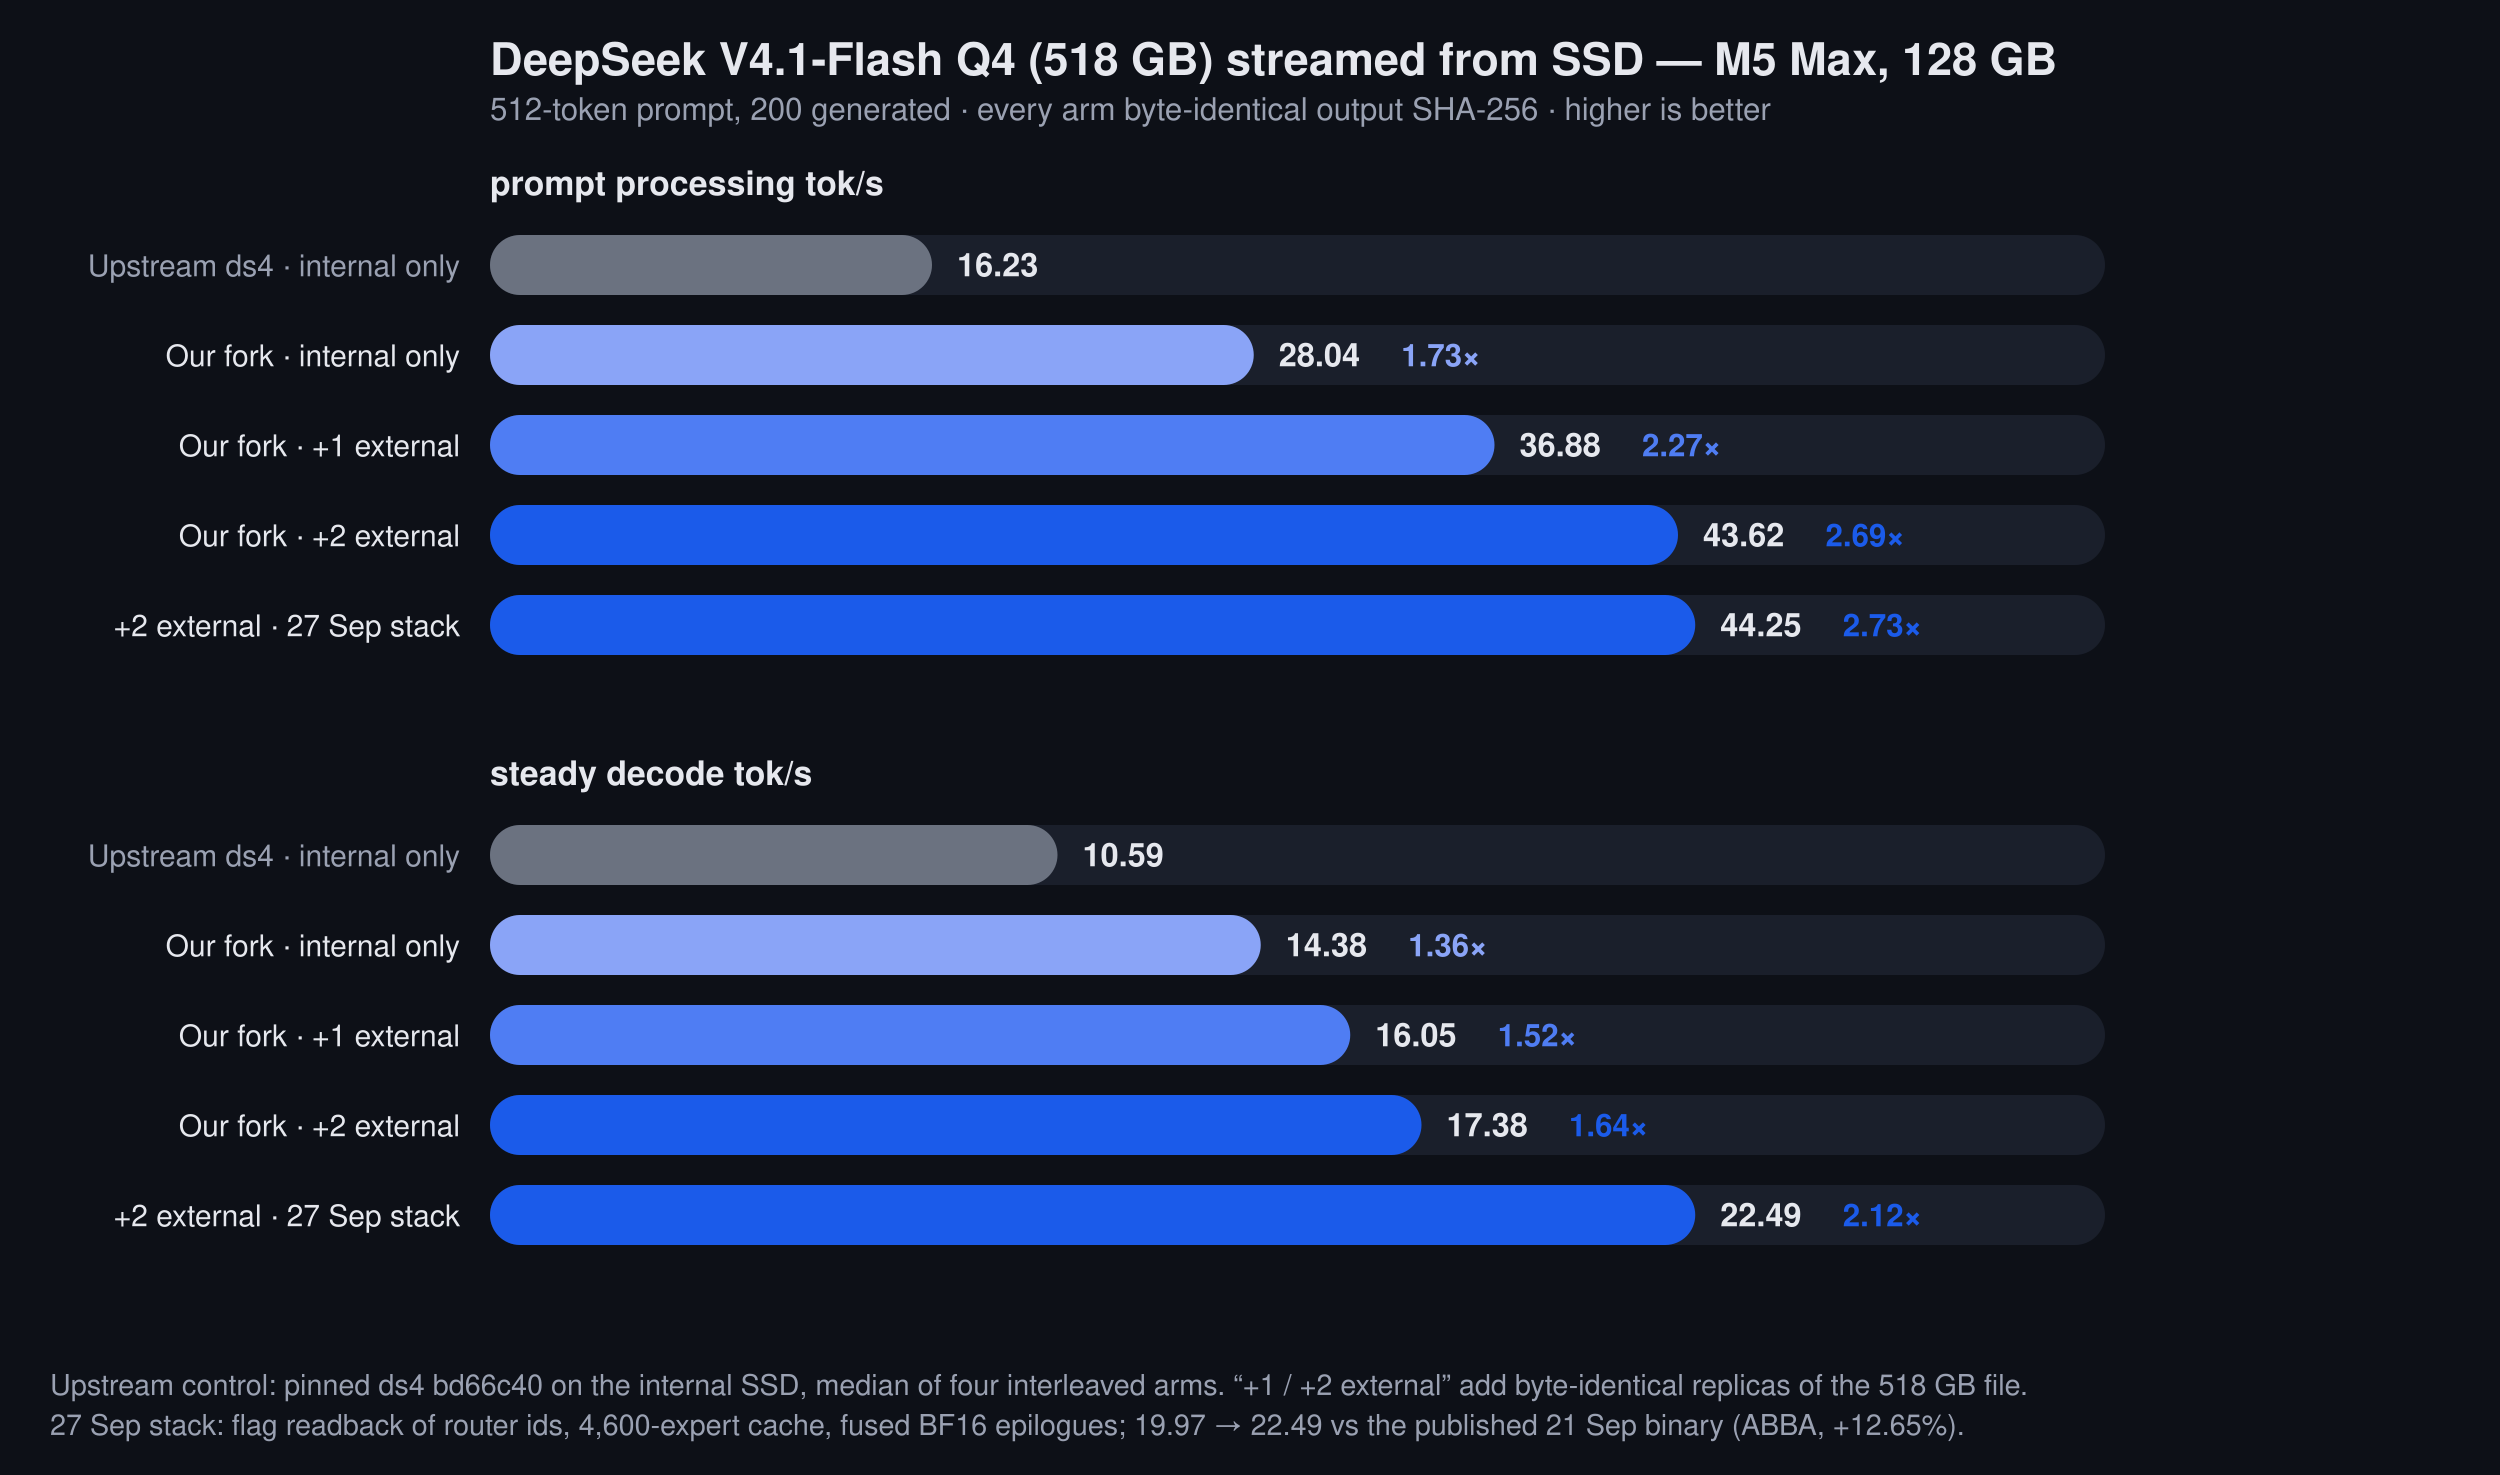
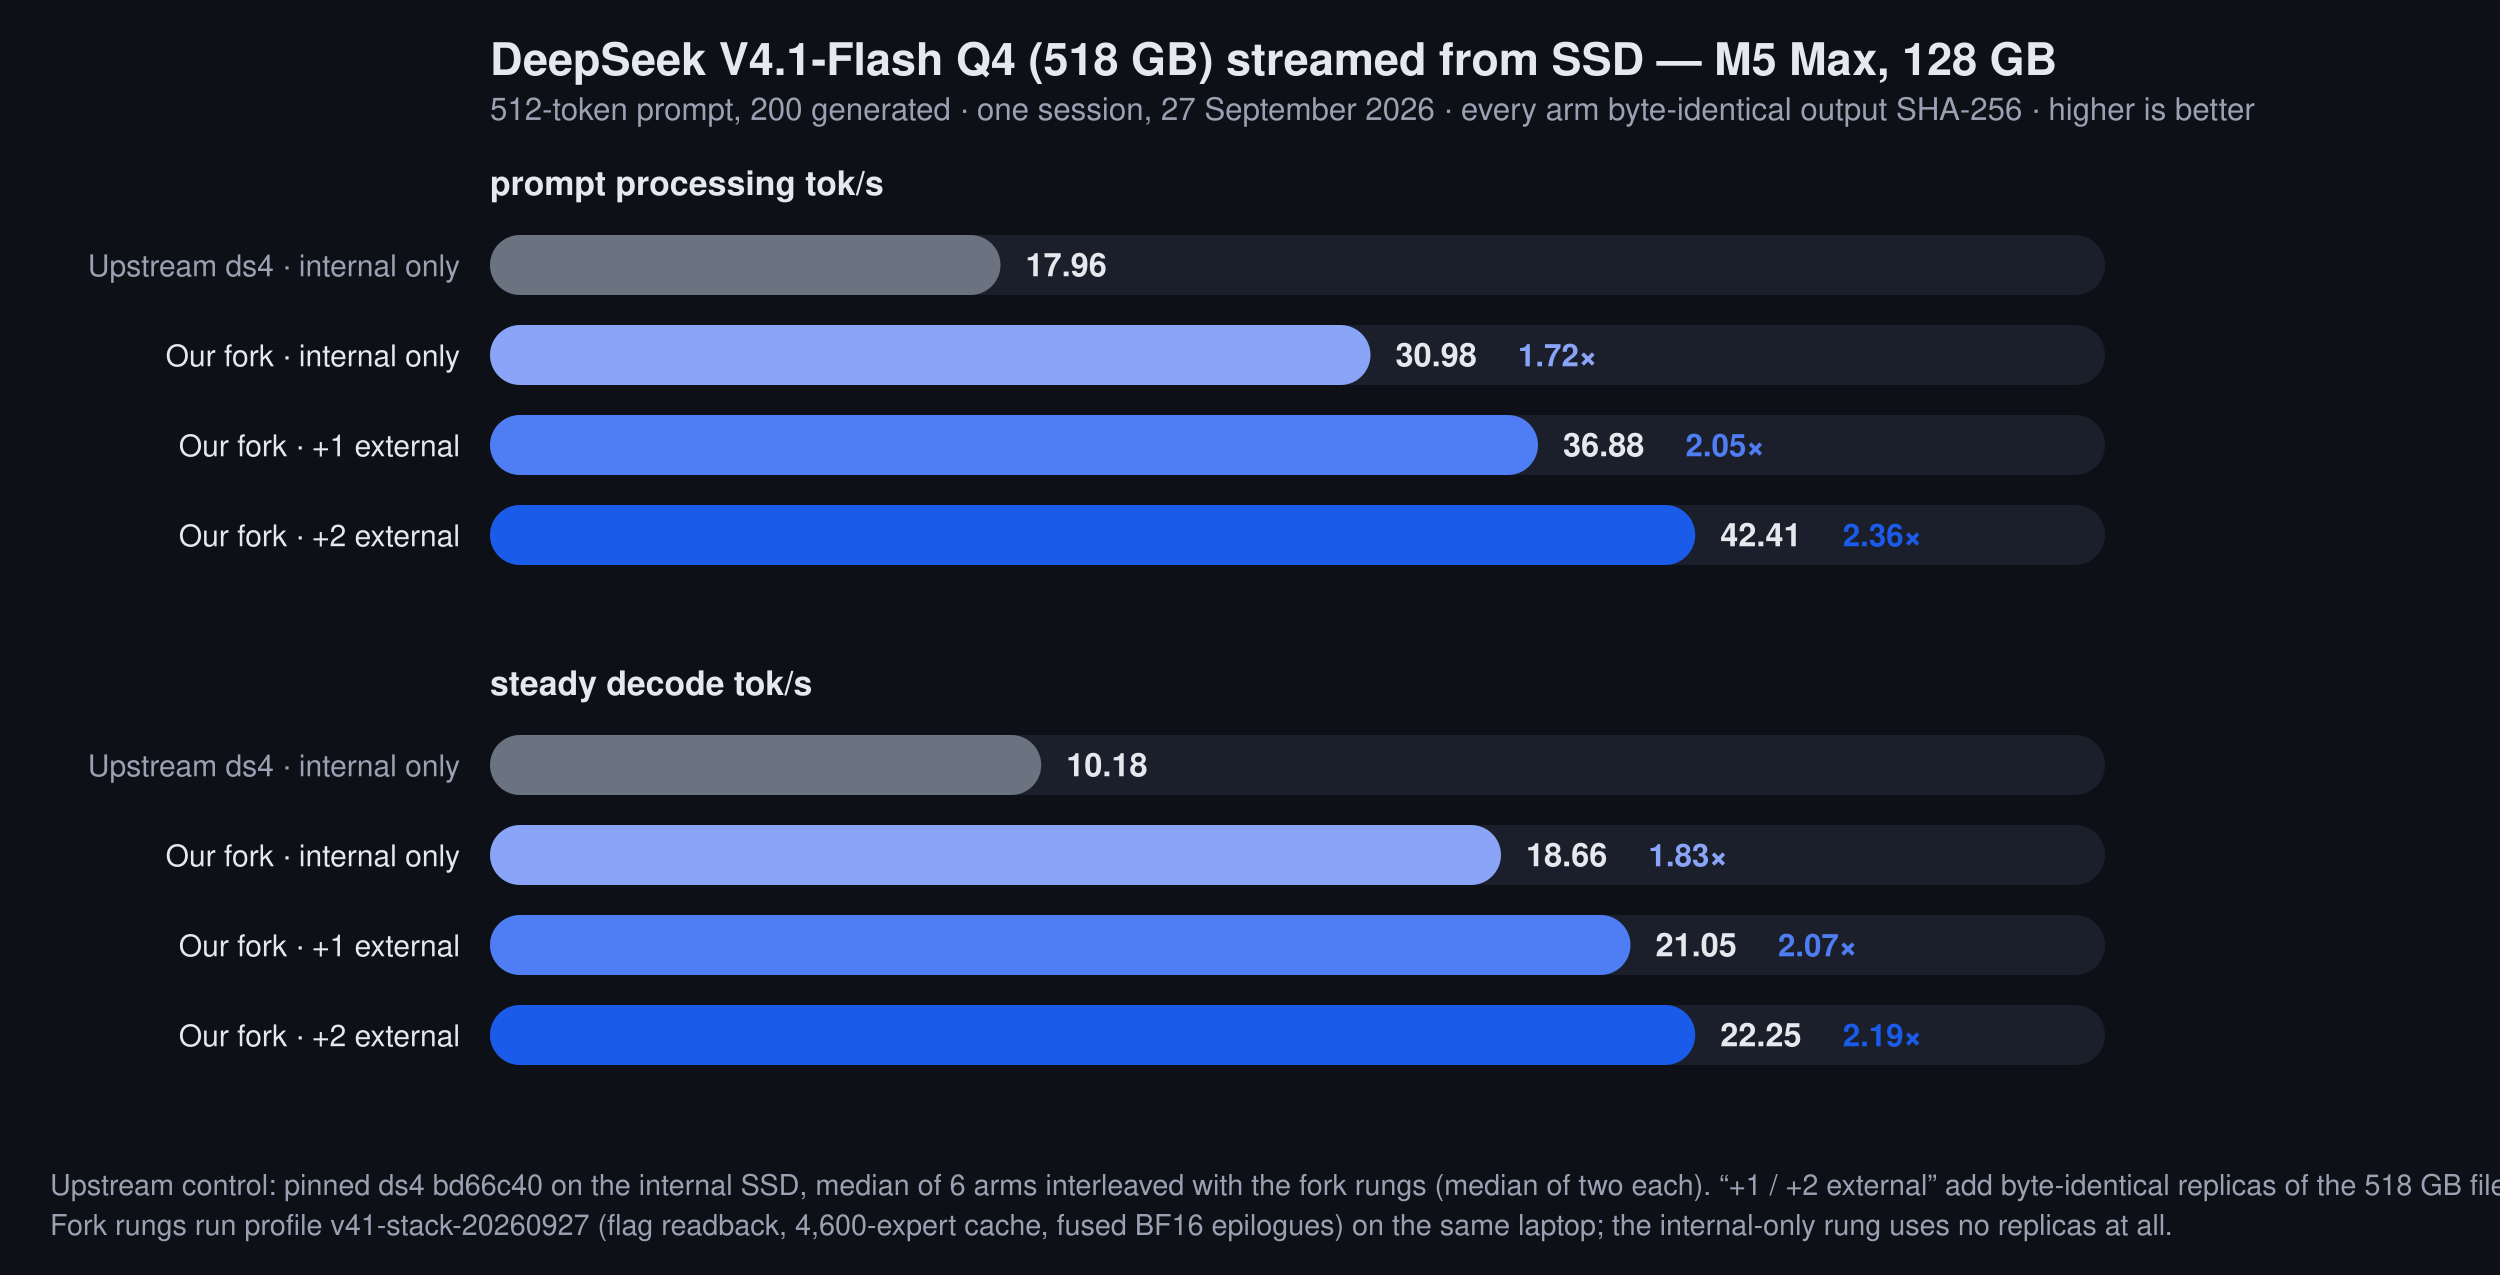
- <svg xmlns="http://www.w3.org/2000/svg" viewBox="0 0 1000 590" width="1000" height="590" font-family="-apple-system,BlinkMacSystemFont,Segoe UI,Helvetica,Arial,sans-serif">
-   <rect width="1000" height="590" fill="#0d1017" />
+ <svg xmlns="http://www.w3.org/2000/svg" viewBox="0 0 1000 510" width="1000" height="510" font-family="-apple-system,BlinkMacSystemFont,Segoe UI,Helvetica,Arial,sans-serif">
+   <rect width="1000" height="510" fill="#0d1017" />
  <text x="196" y="30" font-size="18" font-weight="700" fill="#e6e8ee">DeepSeek V4.1-Flash Q4 (518 GB) streamed from SSD — M5 Max, 128 GB</text>
-   <text x="196" y="48" font-size="12.5" fill="#9aa1b2">512-token prompt, 200 generated · every arm byte-identical output SHA-256 · higher is better</text>
+   <text x="196" y="48" font-size="12.5" fill="#9aa1b2">512-token prompt, 200 generated · one session, 27 September 2026 · every arm byte-identical output SHA-256 · higher is better</text>
  <text x="196" y="78" font-size="13.5" font-weight="700" fill="#e6e8ee">prompt processing tok/s</text>
  <text x="184" y="110.5" font-size="12" text-anchor="end" fill="#9aa1b2">Upstream ds4 · internal only</text>
  <rect x="196" y="94" width="646.0" height="24" rx="12" fill="#1a1f2b" />
-   <rect x="196" y="94" width="176.8" height="24" rx="12" fill="#6b7280" />
-   <text x="382.8" y="110.5" font-size="13" font-weight="700" fill="#e6e8ee">16.23</text>
+   <rect x="196" y="94" width="204.2" height="24" rx="12" fill="#6b7280" />
+   <text x="410.2" y="110.5" font-size="13" font-weight="700" fill="#e6e8ee">17.96</text>
  <text x="184" y="146.5" font-size="12" text-anchor="end" fill="#e6e8ee">Our fork · internal only</text>
  <rect x="196" y="130" width="646.0" height="24" rx="12" fill="#1a1f2b" />
-   <rect x="196" y="130" width="305.5" height="24" rx="12" fill="#8aa4f7" />
-   <text x="511.5" y="146.5" font-size="13" font-weight="700" fill="#e6e8ee">28.04</text>
-   <text x="560.5" y="146.5" font-size="12.5" font-weight="600" fill="#8aa4f7">1.73×</text>
+   <rect x="196" y="130" width="352.2" height="24" rx="12" fill="#8aa4f7" />
+   <text x="558.2" y="146.5" font-size="13" font-weight="700" fill="#e6e8ee">30.98</text>
+   <text x="607.2" y="146.5" font-size="12.5" font-weight="600" fill="#8aa4f7">1.72×</text>
  <text x="184" y="182.5" font-size="12" text-anchor="end" fill="#e6e8ee">Our fork · +1 external</text>
  <rect x="196" y="166" width="646.0" height="24" rx="12" fill="#1a1f2b" />
-   <rect x="196" y="166" width="401.8" height="24" rx="12" fill="#4f7df3" />
-   <text x="607.8" y="182.5" font-size="13" font-weight="700" fill="#e6e8ee">36.88</text>
-   <text x="656.8" y="182.5" font-size="12.5" font-weight="600" fill="#4f7df3">2.27×</text>
+   <rect x="196" y="166" width="419.2" height="24" rx="12" fill="#4f7df3" />
+   <text x="625.2" y="182.5" font-size="13" font-weight="700" fill="#e6e8ee">36.88</text>
+   <text x="674.2" y="182.5" font-size="12.5" font-weight="600" fill="#4f7df3">2.05×</text>
  <text x="184" y="218.5" font-size="12" text-anchor="end" fill="#e6e8ee">Our fork · +2 external</text>
  <rect x="196" y="202" width="646.0" height="24" rx="12" fill="#1a1f2b" />
-   <rect x="196" y="202" width="475.2" height="24" rx="12" fill="#1b5bea" />
-   <text x="681.2" y="218.5" font-size="13" font-weight="700" fill="#e6e8ee">43.62</text>
-   <text x="730.2" y="218.5" font-size="12.5" font-weight="600" fill="#1b5bea">2.69×</text>
-   <text x="184" y="254.5" font-size="12" text-anchor="end" fill="#e6e8ee">+2 external · 27 Sep stack</text>
-   <rect x="196" y="238" width="646.0" height="24" rx="12" fill="#1a1f2b" />
-   <rect x="196" y="238" width="482.1" height="24" rx="12" fill="#1b5bea" />
-   <text x="688.1" y="254.5" font-size="13" font-weight="700" fill="#e6e8ee">44.25</text>
-   <text x="737.1" y="254.5" font-size="12.5" font-weight="600" fill="#1b5bea">2.73×</text>
-   <text x="196" y="314" font-size="13.5" font-weight="700" fill="#e6e8ee">steady decode tok/s</text>
-   <text x="184" y="346.5" font-size="12" text-anchor="end" fill="#9aa1b2">Upstream ds4 · internal only</text>
+   <rect x="196" y="202" width="482.1" height="24" rx="12" fill="#1b5bea" />
+   <text x="688.1" y="218.5" font-size="13" font-weight="700" fill="#e6e8ee">42.41</text>
+   <text x="737.1" y="218.5" font-size="12.5" font-weight="600" fill="#1b5bea">2.36×</text>
+   <text x="196" y="278" font-size="13.5" font-weight="700" fill="#e6e8ee">steady decode tok/s</text>
+   <text x="184" y="310.5" font-size="12" text-anchor="end" fill="#9aa1b2">Upstream ds4 · internal only</text>
+   <rect x="196" y="294" width="646.0" height="24" rx="12" fill="#1a1f2b" />
+   <rect x="196" y="294" width="220.5" height="24" rx="12" fill="#6b7280" />
+   <text x="426.5" y="310.5" font-size="13" font-weight="700" fill="#e6e8ee">10.18</text>
+   <text x="184" y="346.5" font-size="12" text-anchor="end" fill="#e6e8ee">Our fork · internal only</text>
  <rect x="196" y="330" width="646.0" height="24" rx="12" fill="#1a1f2b" />
-   <rect x="196" y="330" width="227.0" height="24" rx="12" fill="#6b7280" />
-   <text x="433.0" y="346.5" font-size="13" font-weight="700" fill="#e6e8ee">10.59</text>
-   <text x="184" y="382.5" font-size="12" text-anchor="end" fill="#e6e8ee">Our fork · internal only</text>
+   <rect x="196" y="330" width="404.4" height="24" rx="12" fill="#8aa4f7" />
+   <text x="610.4" y="346.5" font-size="13" font-weight="700" fill="#e6e8ee">18.66</text>
+   <text x="659.4" y="346.5" font-size="12.5" font-weight="600" fill="#8aa4f7">1.83×</text>
+   <text x="184" y="382.5" font-size="12" text-anchor="end" fill="#e6e8ee">Our fork · +1 external</text>
  <rect x="196" y="366" width="646.0" height="24" rx="12" fill="#1a1f2b" />
-   <rect x="196" y="366" width="308.3" height="24" rx="12" fill="#8aa4f7" />
-   <text x="514.3" y="382.5" font-size="13" font-weight="700" fill="#e6e8ee">14.38</text>
-   <text x="563.3" y="382.5" font-size="12.5" font-weight="600" fill="#8aa4f7">1.36×</text>
-   <text x="184" y="418.5" font-size="12" text-anchor="end" fill="#e6e8ee">Our fork · +1 external</text>
+   <rect x="196" y="366" width="456.2" height="24" rx="12" fill="#4f7df3" />
+   <text x="662.2" y="382.5" font-size="13" font-weight="700" fill="#e6e8ee">21.05</text>
+   <text x="711.2" y="382.5" font-size="12.5" font-weight="600" fill="#4f7df3">2.07×</text>
+   <text x="184" y="418.5" font-size="12" text-anchor="end" fill="#e6e8ee">Our fork · +2 external</text>
  <rect x="196" y="402" width="646.0" height="24" rx="12" fill="#1a1f2b" />
-   <rect x="196" y="402" width="344.1" height="24" rx="12" fill="#4f7df3" />
-   <text x="550.1" y="418.5" font-size="13" font-weight="700" fill="#e6e8ee">16.05</text>
-   <text x="599.1" y="418.5" font-size="12.5" font-weight="600" fill="#4f7df3">1.52×</text>
-   <text x="184" y="454.5" font-size="12" text-anchor="end" fill="#e6e8ee">Our fork · +2 external</text>
-   <rect x="196" y="438" width="646.0" height="24" rx="12" fill="#1a1f2b" />
-   <rect x="196" y="438" width="372.6" height="24" rx="12" fill="#1b5bea" />
-   <text x="578.6" y="454.5" font-size="13" font-weight="700" fill="#e6e8ee">17.38</text>
-   <text x="627.6" y="454.5" font-size="12.5" font-weight="600" fill="#1b5bea">1.64×</text>
-   <text x="184" y="490.5" font-size="12" text-anchor="end" fill="#e6e8ee">+2 external · 27 Sep stack</text>
-   <rect x="196" y="474" width="646.0" height="24" rx="12" fill="#1a1f2b" />
-   <rect x="196" y="474" width="482.1" height="24" rx="12" fill="#1b5bea" />
-   <text x="688.1" y="490.5" font-size="13" font-weight="700" fill="#e6e8ee">22.49</text>
-   <text x="737.1" y="490.5" font-size="12.5" font-weight="600" fill="#1b5bea">2.12×</text>
-   <text x="20" y="558" font-size="11.5" fill="#9aa1b2">Upstream control: pinned ds4 bd66c40 on the internal SSD, median of four interleaved arms. “+1 / +2 external” add byte-identical replicas of the 518 GB file.</text>
-   <text x="20" y="574" font-size="11.5" fill="#9aa1b2">27 Sep stack: flag readback of router ids, 4,600-expert cache, fused BF16 epilogues; 19.97 → 22.49 vs the published 21 Sep binary (ABBA, +12.65%).</text>
+   <rect x="196" y="402" width="482.1" height="24" rx="12" fill="#1b5bea" />
+   <text x="688.1" y="418.5" font-size="13" font-weight="700" fill="#e6e8ee">22.25</text>
+   <text x="737.1" y="418.5" font-size="12.5" font-weight="600" fill="#1b5bea">2.19×</text>
+   <text x="20" y="478" font-size="11.5" fill="#9aa1b2">Upstream control: pinned ds4 bd66c40 on the internal SSD, median of 6 arms interleaved with the fork rungs (median of two each). “+1 / +2 external” add byte-identical replicas of the 518 GB file.</text>
+   <text x="20" y="494" font-size="11.5" fill="#9aa1b2">Fork rungs run profile v41-stack-20260927 (flag readback, 4,600-expert cache, fused BF16 epilogues) on the same laptop; the internal-only rung uses no replicas at all.</text>
</svg>
